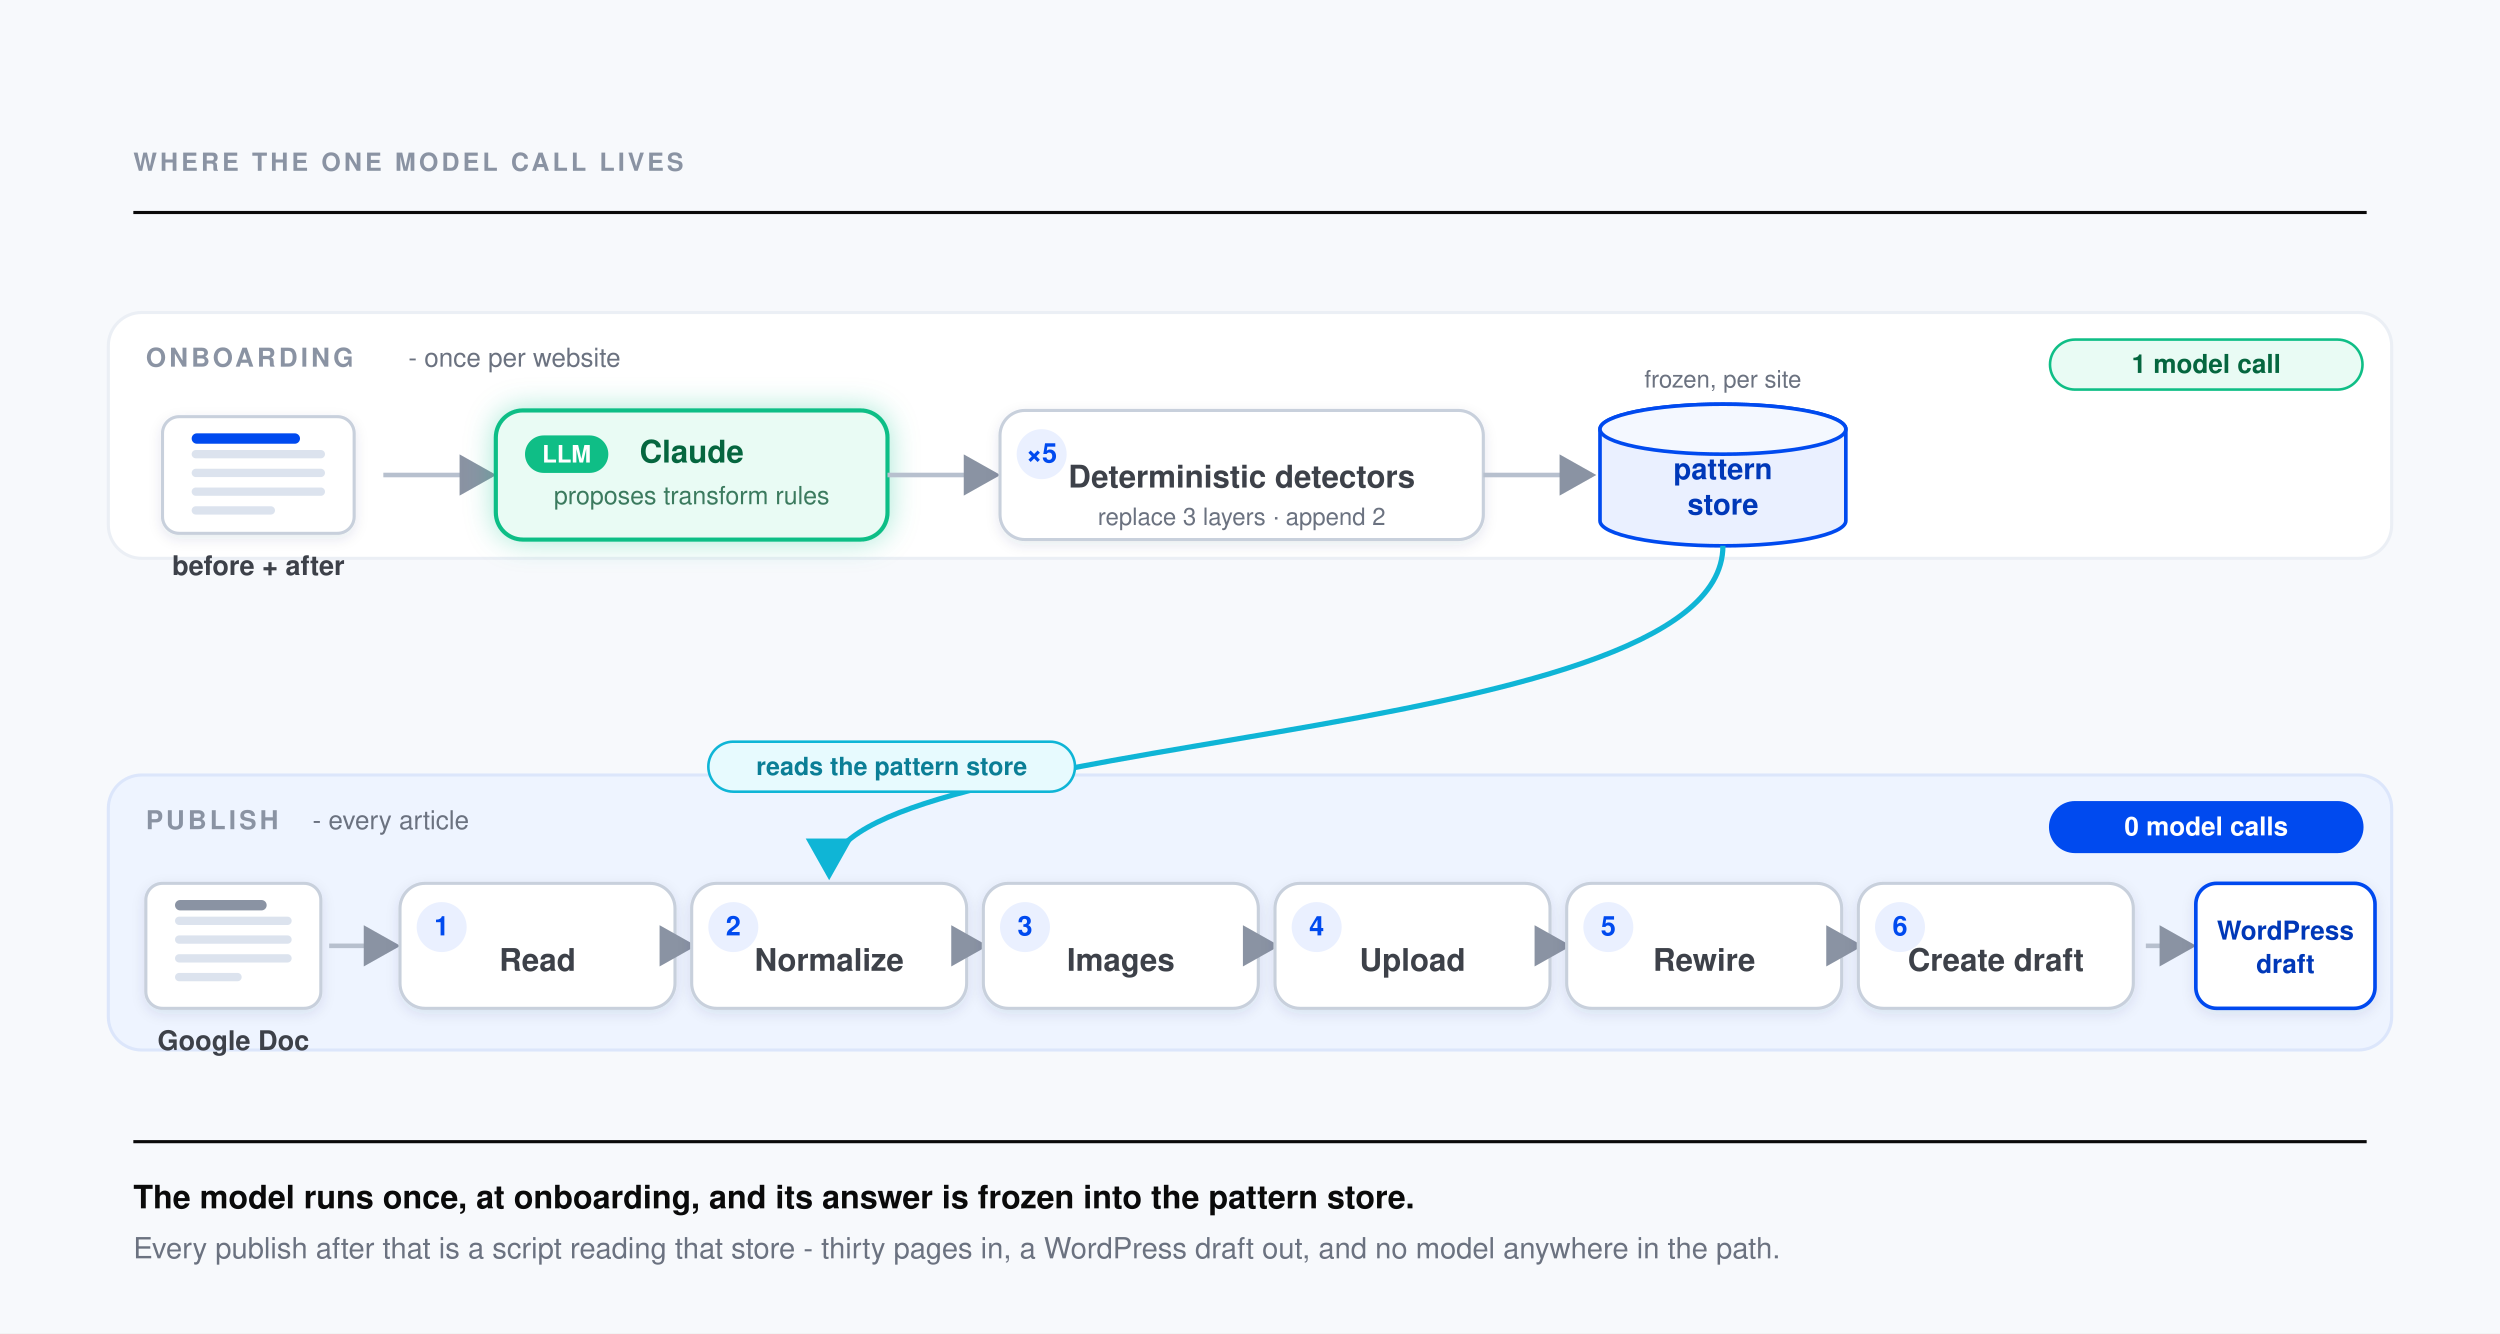
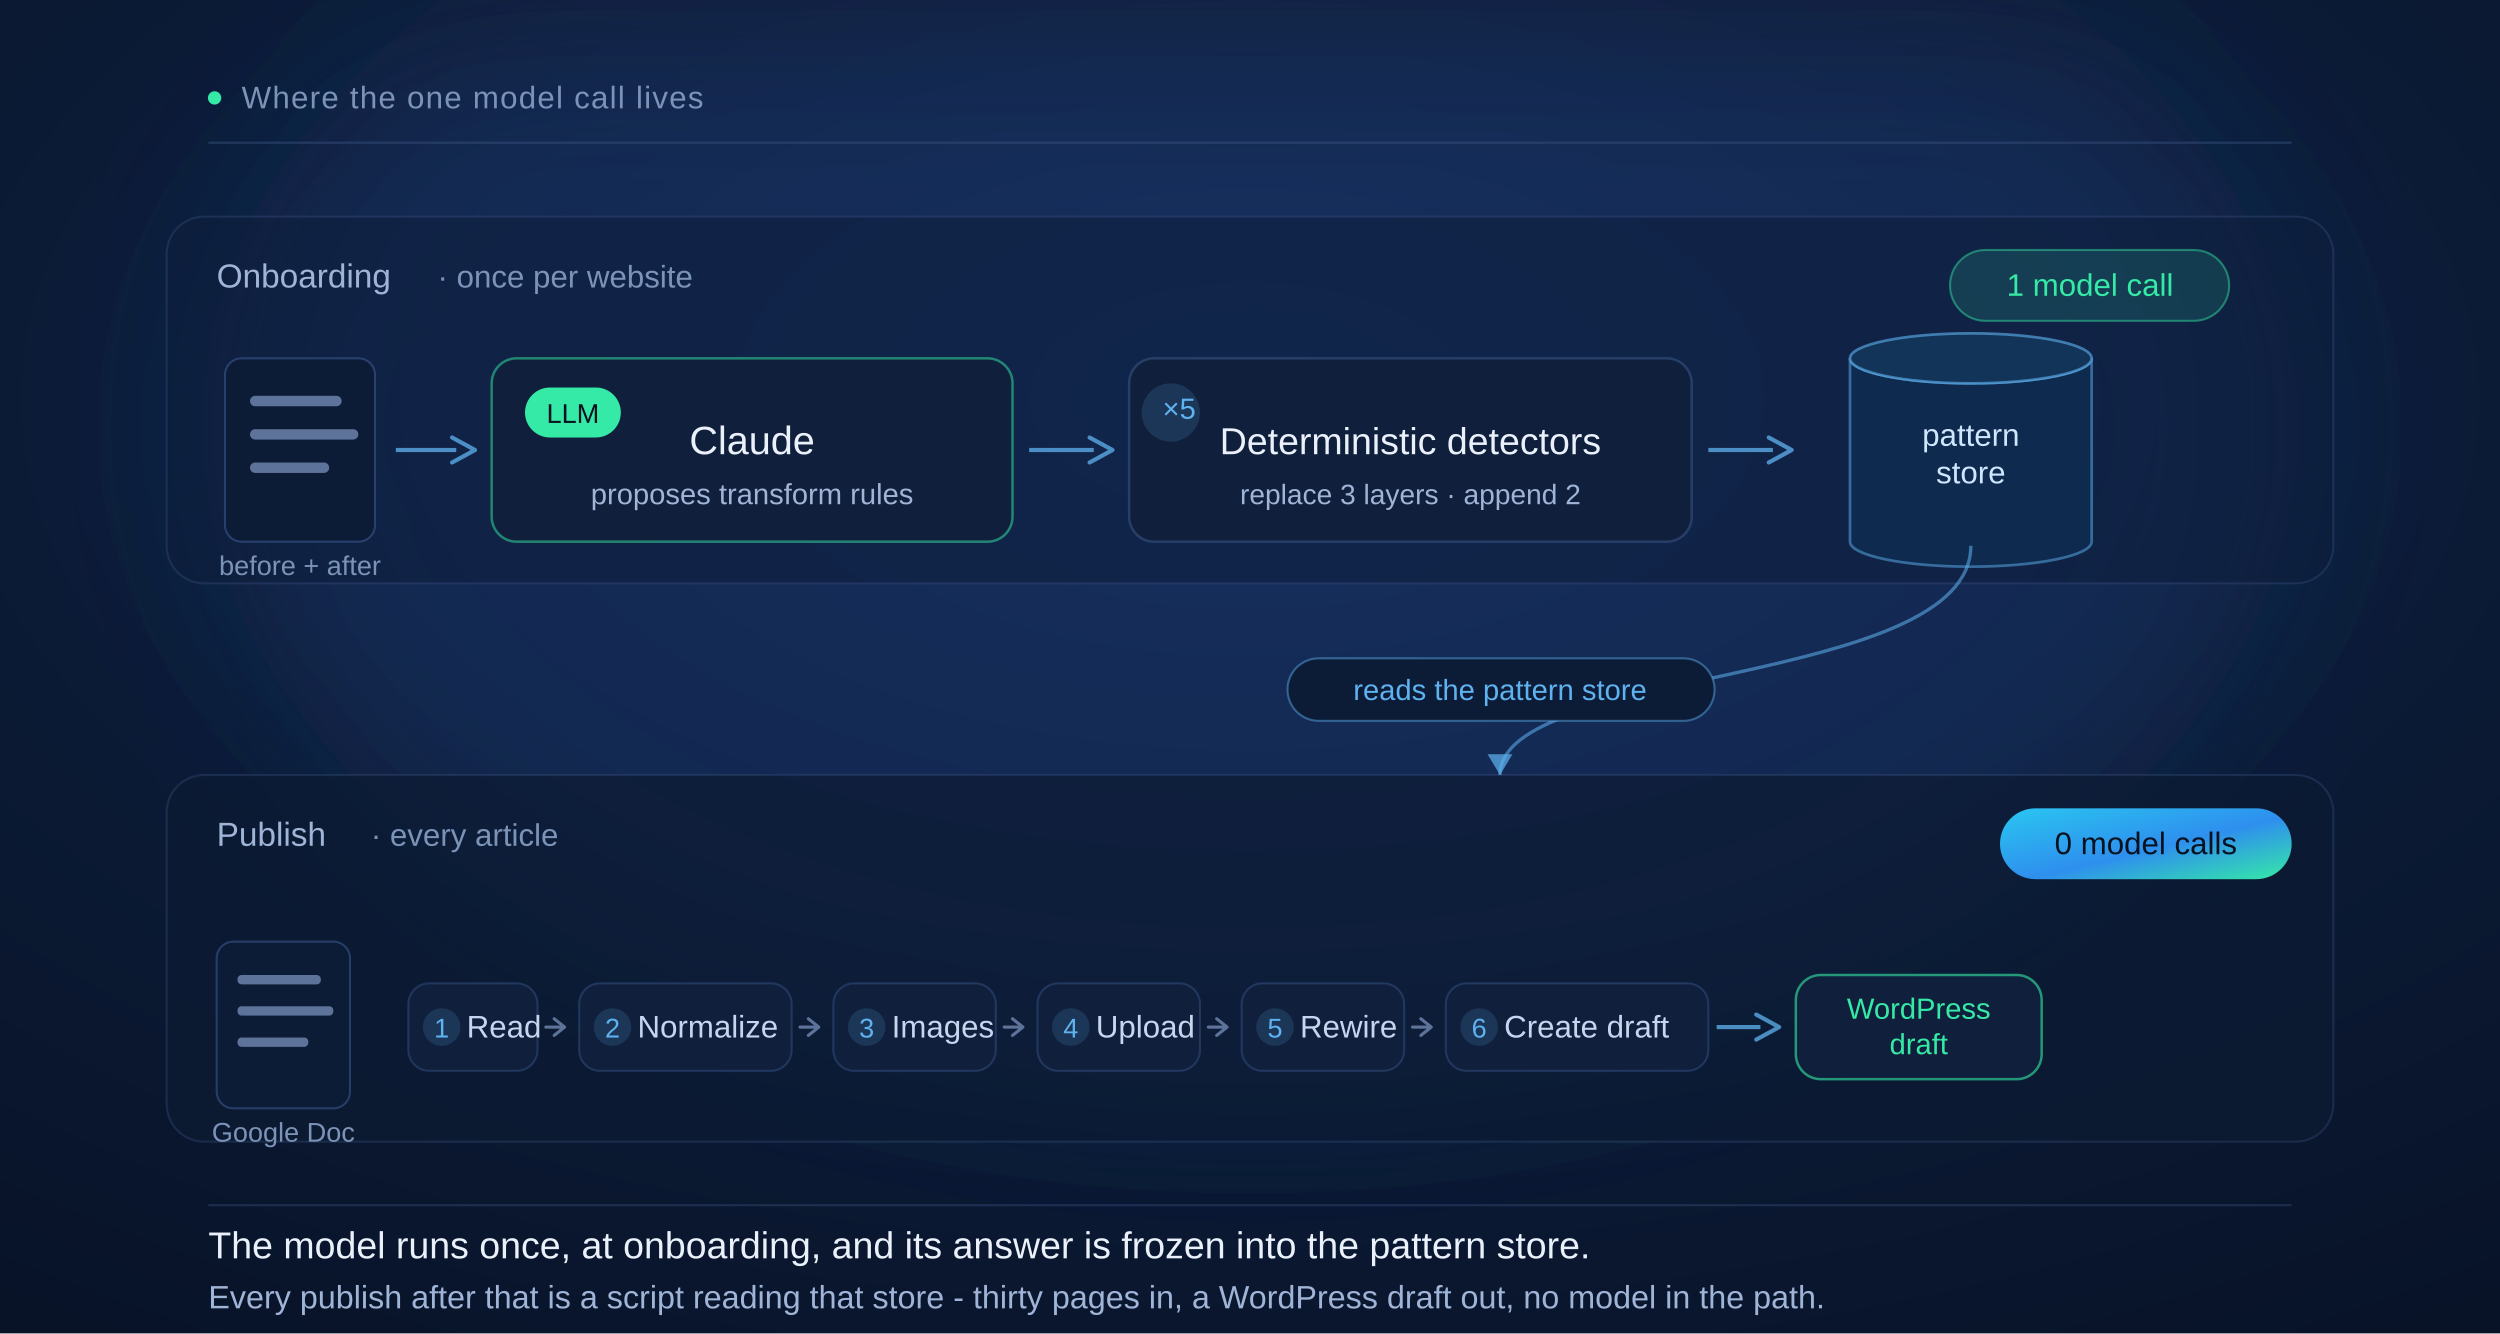
- <svg xmlns="http://www.w3.org/2000/svg" viewBox="0 0 1200 640" role="img" aria-label="Architecture: a single model call at onboarding produces a pattern store; the six-step publish pipeline reads that store and runs with zero model calls" font-family="Helvetica Neue, Helvetica, Arial, sans-serif">
+ <svg xmlns="http://www.w3.org/2000/svg" viewBox="0 0 1200 640" font-family="Segoe UI, Helvetica Neue, Arial, sans-serif">
  <defs>
-     <marker id="ah" markerWidth="9" markerHeight="9" refX="7" refY="4.5" orient="auto">
-       <path d="M0 0 L8 4.5 L0 9 Z" fill="#8A93A3" />
-     </marker>
-     <marker id="ahc" markerWidth="9" markerHeight="9" refX="7" refY="4.5" orient="auto">
-       <path d="M0 0 L8 4.5 L0 9 Z" fill="#0FB5D6" />
-     </marker>
-     <filter id="ds" x="-20%" y="-20%" width="140%" height="160%">
-       <feDropShadow dx="0" dy="2" stdDeviation="3" flood-color="#1B3A6B" flood-opacity="0.10" />
+     <radialGradient id="fbg" cx="0.5" cy="0.30" r="1.05">
+       <stop offset="0" stop-color="#12294F" />
+       <stop offset="0.5" stop-color="#0B1A34" />
+       <stop offset="1" stop-color="#060E20" />
+     </radialGradient>
+     <linearGradient id="panel" x1="0" y1="0" x2="0.3" y2="1">
+       <stop offset="0" stop-color="#132848" stop-opacity="0.9" />
+       <stop offset="1" stop-color="#0C1B34" stop-opacity="0.9" />
+     </linearGradient>
+     <linearGradient id="ptop" x1="0" y1="0" x2="0" y2="1">
+       <stop offset="0" stop-color="#FFFFFF" stop-opacity="0.06" />
+       <stop offset="1" stop-color="#FFFFFF" stop-opacity="0" />
+     </linearGradient>
+     <linearGradient id="edtop" x1="0" y1="0" x2="0" y2="1">
+       <stop offset="0" stop-color="#20365C" />
+       <stop offset="1" stop-color="#16294A" />
+     </linearGradient>
+     <linearGradient id="grn" x1="0" y1="0" x2="1" y2="1">
+       <stop offset="0" stop-color="#2AC6F0" />
+       <stop offset="0.55" stop-color="#2E8FEE" />
+       <stop offset="1" stop-color="#35EAA6" />
+     </linearGradient>
+     <filter id="psh" x="-30%" y="-30%" width="160%" height="180%">
+       <feDropShadow dx="0" dy="14" stdDeviation="22" flood-color="#03060F" flood-opacity="0.5" />
    </filter>
-     <filter id="glow" x="-40%" y="-60%" width="180%" height="220%">
-       <feDropShadow dx="0" dy="0" stdDeviation="7" flood-color="#0FBE86" flood-opacity="0.35" />
+     <filter id="fsoft" x="-70%" y="-70%" width="240%" height="240%">
+       <feGaussianBlur stdDeviation="46" />
+     </filter>
+     <filter id="fglow" x="-80%" y="-80%" width="260%" height="260%">
+       <feGaussianBlur stdDeviation="5" />
    </filter>
  </defs>
-   <rect width="1200" height="640" fill="#F7F9FC" />
-   <text x="64" y="82" font-size="12" font-weight="700" fill="#8A93A3" letter-spacing="1.5">WHERE THE ONE MODEL CALL LIVES</text>
-   <line x1="64" y1="102" x2="1136" y2="102" stroke="#0A0A0A" stroke-width="1.5" />
-   <rect x="52" y="150" width="1096" height="118" rx="16" fill="#FFFFFF" stroke="#EBEFF5" stroke-width="1.5" />
-   <rect x="52" y="372" width="1096" height="132" rx="16" fill="#EEF4FF" stroke="#DCE6FB" stroke-width="1.5" />
-   <text x="70" y="176" font-size="12.5" font-weight="700" fill="#8A93A3" letter-spacing="1.5">ONBOARDING</text>
-   <text x="196" y="176" font-size="12.5" font-weight="400" fill="#6B7280">- once per website</text>
-   <rect x="984" y="163" width="150" height="24" rx="12" fill="#E9FBF4" stroke="#0FBE86" stroke-width="1.25" />
-   <text x="1059" y="179" font-size="12.5" font-weight="700" fill="#05663F" text-anchor="middle">1 model call</text>
-   <rect x="78" y="200" width="92" height="56" rx="8" fill="#FFFFFF" stroke="#C8D0DC" stroke-width="1.5" filter="url(#ds)" />
-   <rect x="92" y="216" width="64" height="4" rx="2" fill="#DCE3EE" />
-   <rect x="92" y="225" width="64" height="4" rx="2" fill="#DCE3EE" />
-   <rect x="92" y="234" width="64" height="4" rx="2" fill="#DCE3EE" />
-   <rect x="92" y="243" width="40" height="4" rx="2" fill="#DCE3EE" />
-   <rect x="92" y="208" width="52" height="5" rx="2.5" fill="#004AEF" />
-   <text x="124.0" y="276" font-size="13" font-weight="600" fill="#3D4149" text-anchor="middle">before + after</text>
-   <line x1="184" y1="228.0" x2="236" y2="228.0" stroke="#B7C0CE" stroke-width="2.2" marker-end="url(#ah)" />
-   <rect x="238" y="197" width="188" height="62" rx="13" fill="#E9FBF4" stroke="#0FBE86" stroke-width="2" filter="url(#glow)" />
-   <rect x="252" y="209" width="40" height="18" rx="9" fill="#0FBE86" />
-   <text x="272" y="222" font-size="11.5" font-weight="700" fill="#FFFFFF" text-anchor="middle">LLM</text>
-   <text x="332" y="222" font-size="15" font-weight="700" fill="#05663F" text-anchor="middle">Claude</text>
-   <text x="332" y="242" font-size="12" font-weight="400" fill="#3B7A5E" text-anchor="middle">proposes transform rules</text>
-   <line x1="426" y1="228.0" x2="478" y2="228.0" stroke="#B7C0CE" stroke-width="2.2" marker-end="url(#ah)" />
-   <rect x="480" y="197" width="232" height="62" rx="12" fill="#FFFFFF" stroke="#C8D0DC" stroke-width="1.5" filter="url(#ds)" />
-   <circle cx="500" cy="218" r="12" fill="#EAF0FF" />
-   <text x="500" y="222" font-size="13" font-weight="700" fill="#004AEF" text-anchor="middle">×5</text>
-   <text x="596.0" y="234.0" font-size="15" font-weight="600" fill="#3D4149" text-anchor="middle">Deterministic detectors</text>
-   <text x="596.0" y="252.0" font-size="11.5" font-weight="400" fill="#6B7280" text-anchor="middle">replace 3 layers · append 2</text>
-   <line x1="712" y1="228.0" x2="764" y2="228.0" stroke="#B7C0CE" stroke-width="2.2" marker-end="url(#ah)" />
-   <path d="M768 206 a59.0 12 0 0 1 118 0 v44 a59.0 12 0 0 1 -118 0 Z" fill="#EAF0FF" stroke="#004AEF" stroke-width="1.75" />
-   <ellipse cx="827.0" cy="206" rx="59.0" ry="12" fill="#F4F8FF" stroke="#004AEF" stroke-width="1.75" />
-   <text x="827.0" y="230.0" font-size="14" font-weight="700" fill="#0038B8" text-anchor="middle">pattern</text>
-   <text x="827.0" y="247.0" font-size="14" font-weight="700" fill="#0038B8" text-anchor="middle">store</text>
-   <text x="827.0" y="186" font-size="11.5" font-weight="400" fill="#6B7280" text-anchor="middle">frozen, per site</text>
-   <text x="70" y="398" font-size="12.5" font-weight="700" fill="#8A93A3" letter-spacing="1.5">PUBLISH</text>
-   <text x="150" y="398" font-size="12.5" font-weight="400" fill="#6B7280">- every article</text>
-   <rect x="984" y="385" width="150" height="24" rx="12" fill="#004AEF" stroke="#004AEF" stroke-width="1" />
-   <text x="1059" y="401" font-size="12.5" font-weight="700" fill="#FFFFFF" text-anchor="middle">0 model calls</text>
-   <rect x="70" y="424" width="84" height="60" rx="8" fill="#FFFFFF" stroke="#C8D0DC" stroke-width="1.5" filter="url(#ds)" />
-   <rect x="84" y="440" width="56" height="4" rx="2" fill="#DCE3EE" />
-   <rect x="84" y="449" width="56" height="4" rx="2" fill="#DCE3EE" />
-   <rect x="84" y="458" width="56" height="4" rx="2" fill="#DCE3EE" />
-   <rect x="84" y="467" width="32" height="4" rx="2" fill="#DCE3EE" />
-   <rect x="84" y="432" width="44" height="5" rx="2.5" fill="#8A93A3" />
-   <text x="112.0" y="504" font-size="13" font-weight="600" fill="#3D4149" text-anchor="middle">Google Doc</text>
-   <line x1="158" y1="454.0" x2="190" y2="454.0" stroke="#B7C0CE" stroke-width="2.2" marker-end="url(#ah)" />
-   <rect x="192" y="424" width="132" height="60" rx="12" fill="#FFFFFF" stroke="#C8D0DC" stroke-width="1.5" filter="url(#ds)" />
-   <circle cx="212" cy="445" r="12" fill="#EAF0FF" />
-   <text x="212" y="449" font-size="13" font-weight="700" fill="#004AEF" text-anchor="middle">1</text>
-   <text x="258.0" y="466.0" font-size="15" font-weight="600" fill="#3D4149" text-anchor="middle">Read</text>
-   <line x1="324" y1="454.0" x2="332" y2="454.0" stroke="#B7C0CE" stroke-width="2.2" marker-end="url(#ah)" />
-   <rect x="332" y="424" width="132" height="60" rx="12" fill="#FFFFFF" stroke="#C8D0DC" stroke-width="1.5" filter="url(#ds)" />
-   <circle cx="352" cy="445" r="12" fill="#EAF0FF" />
-   <text x="352" y="449" font-size="13" font-weight="700" fill="#004AEF" text-anchor="middle">2</text>
-   <text x="398.0" y="466.0" font-size="15" font-weight="600" fill="#3D4149" text-anchor="middle">Normalize</text>
-   <line x1="464" y1="454.0" x2="472" y2="454.0" stroke="#B7C0CE" stroke-width="2.2" marker-end="url(#ah)" />
-   <rect x="472" y="424" width="132" height="60" rx="12" fill="#FFFFFF" stroke="#C8D0DC" stroke-width="1.5" filter="url(#ds)" />
-   <circle cx="492" cy="445" r="12" fill="#EAF0FF" />
-   <text x="492" y="449" font-size="13" font-weight="700" fill="#004AEF" text-anchor="middle">3</text>
-   <text x="538.0" y="466.0" font-size="15" font-weight="600" fill="#3D4149" text-anchor="middle">Images</text>
-   <line x1="604" y1="454.0" x2="612" y2="454.0" stroke="#B7C0CE" stroke-width="2.2" marker-end="url(#ah)" />
-   <rect x="612" y="424" width="132" height="60" rx="12" fill="#FFFFFF" stroke="#C8D0DC" stroke-width="1.5" filter="url(#ds)" />
-   <circle cx="632" cy="445" r="12" fill="#EAF0FF" />
-   <text x="632" y="449" font-size="13" font-weight="700" fill="#004AEF" text-anchor="middle">4</text>
-   <text x="678.0" y="466.0" font-size="15" font-weight="600" fill="#3D4149" text-anchor="middle">Upload</text>
-   <line x1="744" y1="454.0" x2="752" y2="454.0" stroke="#B7C0CE" stroke-width="2.2" marker-end="url(#ah)" />
-   <rect x="752" y="424" width="132" height="60" rx="12" fill="#FFFFFF" stroke="#C8D0DC" stroke-width="1.5" filter="url(#ds)" />
-   <circle cx="772" cy="445" r="12" fill="#EAF0FF" />
-   <text x="772" y="449" font-size="13" font-weight="700" fill="#004AEF" text-anchor="middle">5</text>
-   <text x="818.0" y="466.0" font-size="15" font-weight="600" fill="#3D4149" text-anchor="middle">Rewire</text>
-   <line x1="884" y1="454.0" x2="892" y2="454.0" stroke="#B7C0CE" stroke-width="2.2" marker-end="url(#ah)" />
-   <rect x="892" y="424" width="132" height="60" rx="12" fill="#FFFFFF" stroke="#C8D0DC" stroke-width="1.5" filter="url(#ds)" />
-   <circle cx="912" cy="445" r="12" fill="#EAF0FF" />
-   <text x="912" y="449" font-size="13" font-weight="700" fill="#004AEF" text-anchor="middle">6</text>
-   <text x="958.0" y="466.0" font-size="15" font-weight="600" fill="#3D4149" text-anchor="middle">Create draft</text>
-   <line x1="1030" y1="454.0" x2="1052" y2="454.0" stroke="#B7C0CE" stroke-width="2.2" marker-end="url(#ah)" />
-   <rect x="1054" y="424" width="86" height="60" rx="10" fill="#FFFFFF" stroke="#004AEF" stroke-width="1.75" filter="url(#ds)" />
-   <text x="1097" y="451.0" font-size="12.5" font-weight="700" fill="#0038B8" text-anchor="middle">WordPress</text>
-   <text x="1097" y="467.0" font-size="12.5" font-weight="700" fill="#0038B8" text-anchor="middle">draft</text>
-   <path d="M827.0 262 C 827.0 360, 398.0 350, 398.0 420" fill="none" stroke="#0FB5D6" stroke-width="2.5" marker-end="url(#ahc)" />
-   <rect x="340.0" y="356" width="176" height="24" rx="12" fill="#E7FAFE" stroke="#0FB5D6" stroke-width="1.25" />
-   <text x="428.0" y="372" font-size="12" font-weight="700" fill="#0B7E96" text-anchor="middle">reads the pattern store</text>
-   <line x1="64" y1="548" x2="1136" y2="548" stroke="#0A0A0A" stroke-width="1.5" />
-   <text x="64" y="580" font-size="15.5" font-weight="700" fill="#0A0A0A">The model runs once, at onboarding, and its answer is frozen into the pattern store.</text>
-   <text x="64" y="604" font-size="14" font-weight="400" fill="#6B7280">Every publish after that is a script reading that store - thirty pages in, a WordPress draft out, and no model anywhere in the path.</text>
+   <rect width="1200" height="640" fill="url(#fbg)" />
+   <ellipse cx="600.0" cy="204.8" rx="504.0" ry="320.0" fill="#1B4488" fill-opacity="0.28" filter="url(#fsoft)" />
+   <circle cx="103" cy="47" r="3.2" fill="#35EAA6" />
+   <text x="116.0" y="52.0" font-size="15" font-weight="400" fill="#7C93B8" fill-opacity="1.0" letter-spacing="0.6" font-family="Segoe UI, Helvetica Neue, Arial, sans-serif">Where the one model call lives</text>
+   <rect x="100" y="68" width="1000" height="1" fill="#3A527E" fill-opacity="0.5" />
+   <rect x="80" y="104" width="1040" height="176" rx="18" fill="#0E1E3B" fill-opacity="0.55" stroke="#3A527E" stroke-opacity="0.35" stroke-width="1" />
+   <text x="104.0" y="138.0" font-size="16" font-weight="400" fill="#9FB4D6" fill-opacity="1.0" font-family="Segoe UI, Helvetica Neue, Arial, sans-serif">Onboarding</text>
+   <text x="210.0" y="138.0" font-size="15" font-weight="400" fill="#7C93B8" fill-opacity="1.0" font-family="Segoe UI, Helvetica Neue, Arial, sans-serif">· once per website</text>
+   <rect x="936" y="120" width="134" height="34" rx="17" fill="#35EAA6" fill-opacity="0.14" stroke="#35EAA6" stroke-opacity="0.45" stroke-width="1" />
+   <text x="1003.2" y="142.0" font-size="15" font-weight="400" fill="#35EAA6" fill-opacity="1.0" text-anchor="middle" font-family="Segoe UI, Helvetica Neue, Arial, sans-serif">1 model call</text>
+   <rect x="108" y="172" width="72" height="88" rx="8" fill="#0C1B36" stroke="#4E74B4" stroke-opacity="0.4" stroke-width="1" />
+   <rect x="120" y="190" width="44" height="5" rx="2.5" fill="#5E7399" />
+   <rect x="120" y="206" width="52" height="5" rx="2.5" fill="#5E7399" />
+   <rect x="120" y="222" width="38" height="5" rx="2.5" fill="#5E7399" />
+   <text x="144.0" y="276.0" font-size="13" font-weight="400" fill="#7C93B8" fill-opacity="1.0" text-anchor="middle" font-family="Segoe UI, Helvetica Neue, Arial, sans-serif">before + after</text>
+   <line x1="190" y1="216" x2="219" y2="216" stroke="#5FB2F0" stroke-opacity="0.75" stroke-width="2" />
+   <path d="M217 210 L228 216 L217 222" fill="none" stroke="#5FB2F0" stroke-opacity="0.75" stroke-width="2" stroke-linecap="round" stroke-linejoin="round" />
+   <rect x="236" y="172" width="250" height="88" rx="12" fill="#101F3B" stroke="#35EAA6" stroke-opacity="0.5" stroke-width="1.2" />
+   <text x="361.0" y="218.0" font-size="19" font-weight="400" fill="#EAF1FB" fill-opacity="1.0" text-anchor="middle" font-family="Segoe UI, Helvetica Neue, Arial, sans-serif">Claude</text>
+   <text x="361.0" y="242.0" font-size="14" font-weight="400" fill="#9FB4D6" fill-opacity="1.0" text-anchor="middle" font-family="Segoe UI, Helvetica Neue, Arial, sans-serif">proposes transform rules</text>
+   <rect x="252" y="186" width="46" height="24" rx="12" fill="#35EAA6" />
+   <text x="275.0" y="203.0" font-size="13" font-weight="500" fill="#06121F" fill-opacity="1.0" text-anchor="middle" font-family="Segoe UI, Helvetica Neue, Arial, sans-serif">LLM</text>
+   <line x1="494" y1="216" x2="525" y2="216" stroke="#5FB2F0" stroke-opacity="0.75" stroke-width="2" />
+   <path d="M523 210 L534 216 L523 222" fill="none" stroke="#5FB2F0" stroke-opacity="0.75" stroke-width="2" stroke-linecap="round" stroke-linejoin="round" />
+   <rect x="542" y="172" width="270" height="88" rx="12" fill="#101F3B" stroke="#5C82C0" stroke-opacity="0.3" stroke-width="1.2" />
+   <text x="677.0" y="218.0" font-size="18" font-weight="400" fill="#EAF1FB" fill-opacity="1.0" text-anchor="middle" font-family="Segoe UI, Helvetica Neue, Arial, sans-serif">Deterministic detectors</text>
+   <text x="677.0" y="242.0" font-size="13.5" font-weight="400" fill="#9FB4D6" fill-opacity="1.0" text-anchor="middle" font-family="Segoe UI, Helvetica Neue, Arial, sans-serif">replace 3 layers · append 2</text>
+   <circle cx="562" cy="198" r="14" fill="#5FB2F0" fill-opacity="0.16" />
+   <text x="566.0" y="201.0" font-size="14" font-weight="400" fill="#5FB2F0" fill-opacity="1.0" text-anchor="middle" font-family="Segoe UI, Helvetica Neue, Arial, sans-serif">×5</text>
+   <line x1="820" y1="216" x2="851" y2="216" stroke="#5FB2F0" stroke-opacity="0.75" stroke-width="2" />
+   <path d="M849 210 L860 216 L849 222" fill="none" stroke="#5FB2F0" stroke-opacity="0.75" stroke-width="2" stroke-linecap="round" stroke-linejoin="round" />
+   <path d="M888.0 172.0 a58.0 12 0 0 0 116 0 l0 88 a58.0 12 0 0 1 -116 0 Z" fill="#0E2A4E" stroke="#5FB2F0" stroke-opacity="0.5" stroke-width="1.3" />
+   <ellipse cx="946" cy="172.0" rx="58.0" ry="12" fill="#123458" stroke="#5FB2F0" stroke-opacity="0.6" stroke-width="1.3" />
+   <text x="946.0" y="214.0" font-size="15" font-weight="400" fill="#CFE6FF" fill-opacity="1.0" text-anchor="middle" font-family="Segoe UI, Helvetica Neue, Arial, sans-serif">pattern</text>
+   <text x="946.0" y="232.0" font-size="15" font-weight="400" fill="#CFE6FF" fill-opacity="1.0" text-anchor="middle" font-family="Segoe UI, Helvetica Neue, Arial, sans-serif">store</text>
+   <rect x="80" y="372" width="1040" height="176" rx="18" fill="#0C1A32" fill-opacity="0.7" stroke="#3A527E" stroke-opacity="0.35" stroke-width="1" />
+   <text x="104.0" y="406.0" font-size="16" font-weight="400" fill="#9FB4D6" fill-opacity="1.0" font-family="Segoe UI, Helvetica Neue, Arial, sans-serif">Publish</text>
+   <text x="178.0" y="406.0" font-size="15" font-weight="400" fill="#7C93B8" fill-opacity="1.0" font-family="Segoe UI, Helvetica Neue, Arial, sans-serif">· every article</text>
+   <rect x="960" y="388" width="140" height="34" rx="17" fill="url(#grn)" />
+   <text x="1030.0" y="410.0" font-size="15" font-weight="500" fill="#06121F" fill-opacity="1.0" text-anchor="middle" font-family="Segoe UI, Helvetica Neue, Arial, sans-serif">0 model calls</text>
+   <rect x="104" y="452" width="64" height="80" rx="8" fill="#0C1B36" stroke="#4E74B4" stroke-opacity="0.4" stroke-width="1" />
+   <rect x="114" y="468" width="40" height="4.5" rx="2" fill="#5E7399" />
+   <rect x="114" y="483" width="46" height="4.5" rx="2" fill="#5E7399" />
+   <rect x="114" y="498" width="34" height="4.5" rx="2" fill="#5E7399" />
+   <text x="136.0" y="548.0" font-size="13" font-weight="400" fill="#7C93B8" fill-opacity="1.0" text-anchor="middle" font-family="Segoe UI, Helvetica Neue, Arial, sans-serif">Google Doc</text>
+   <rect x="196" y="472" width="62" height="42" rx="10" fill="#101F3B" stroke="#4E74B4" stroke-opacity="0.3" stroke-width="1" />
+   <circle cx="212" cy="493" r="9" fill="#5FB2F0" fill-opacity="0.16" />
+   <text x="212.0" y="498.0" font-size="13" font-weight="400" fill="#5FB2F0" fill-opacity="1.0" text-anchor="middle" font-family="Segoe UI, Helvetica Neue, Arial, sans-serif">1</text>
+   <text x="224.0" y="498.0" font-size="15" font-weight="400" fill="#C6D6F0" fill-opacity="1.0" font-family="Segoe UI, Helvetica Neue, Arial, sans-serif">Read</text>
+   <path d="M262.0 493 l8 0 M266.0 489 l5 4 l-5 4" stroke="#5E7399" stroke-width="1.5" fill="none" stroke-linecap="round" stroke-linejoin="round" />
+   <rect x="278.0" y="472" width="102" height="42" rx="10" fill="#101F3B" stroke="#4E74B4" stroke-opacity="0.3" stroke-width="1" />
+   <circle cx="294.0" cy="493" r="9" fill="#5FB2F0" fill-opacity="0.16" />
+   <text x="294.0" y="498.0" font-size="13" font-weight="400" fill="#5FB2F0" fill-opacity="1.0" text-anchor="middle" font-family="Segoe UI, Helvetica Neue, Arial, sans-serif">2</text>
+   <text x="306.0" y="498.0" font-size="15" font-weight="400" fill="#C6D6F0" fill-opacity="1.0" font-family="Segoe UI, Helvetica Neue, Arial, sans-serif">Normalize</text>
+   <path d="M384.0 493 l8 0 M388.0 489 l5 4 l-5 4" stroke="#5E7399" stroke-width="1.5" fill="none" stroke-linecap="round" stroke-linejoin="round" />
+   <rect x="400.0" y="472" width="78" height="42" rx="10" fill="#101F3B" stroke="#4E74B4" stroke-opacity="0.3" stroke-width="1" />
+   <circle cx="416.0" cy="493" r="9" fill="#5FB2F0" fill-opacity="0.16" />
+   <text x="416.0" y="498.0" font-size="13" font-weight="400" fill="#5FB2F0" fill-opacity="1.0" text-anchor="middle" font-family="Segoe UI, Helvetica Neue, Arial, sans-serif">3</text>
+   <text x="428.0" y="498.0" font-size="15" font-weight="400" fill="#C6D6F0" fill-opacity="1.0" font-family="Segoe UI, Helvetica Neue, Arial, sans-serif">Images</text>
+   <path d="M482.0 493 l8 0 M486.0 489 l5 4 l-5 4" stroke="#5E7399" stroke-width="1.5" fill="none" stroke-linecap="round" stroke-linejoin="round" />
+   <rect x="498.0" y="472" width="78" height="42" rx="10" fill="#101F3B" stroke="#4E74B4" stroke-opacity="0.3" stroke-width="1" />
+   <circle cx="514.0" cy="493" r="9" fill="#5FB2F0" fill-opacity="0.16" />
+   <text x="514.0" y="498.0" font-size="13" font-weight="400" fill="#5FB2F0" fill-opacity="1.0" text-anchor="middle" font-family="Segoe UI, Helvetica Neue, Arial, sans-serif">4</text>
+   <text x="526.0" y="498.0" font-size="15" font-weight="400" fill="#C6D6F0" fill-opacity="1.0" font-family="Segoe UI, Helvetica Neue, Arial, sans-serif">Upload</text>
+   <path d="M580.0 493 l8 0 M584.0 489 l5 4 l-5 4" stroke="#5E7399" stroke-width="1.5" fill="none" stroke-linecap="round" stroke-linejoin="round" />
+   <rect x="596.0" y="472" width="78" height="42" rx="10" fill="#101F3B" stroke="#4E74B4" stroke-opacity="0.3" stroke-width="1" />
+   <circle cx="612.0" cy="493" r="9" fill="#5FB2F0" fill-opacity="0.16" />
+   <text x="612.0" y="498.0" font-size="13" font-weight="400" fill="#5FB2F0" fill-opacity="1.0" text-anchor="middle" font-family="Segoe UI, Helvetica Neue, Arial, sans-serif">5</text>
+   <text x="624.0" y="498.0" font-size="15" font-weight="400" fill="#C6D6F0" fill-opacity="1.0" font-family="Segoe UI, Helvetica Neue, Arial, sans-serif">Rewire</text>
+   <path d="M678.0 493 l8 0 M682.0 489 l5 4 l-5 4" stroke="#5E7399" stroke-width="1.5" fill="none" stroke-linecap="round" stroke-linejoin="round" />
+   <rect x="694.0" y="472" width="126" height="42" rx="10" fill="#101F3B" stroke="#4E74B4" stroke-opacity="0.3" stroke-width="1" />
+   <circle cx="710.0" cy="493" r="9" fill="#5FB2F0" fill-opacity="0.16" />
+   <text x="710.0" y="498.0" font-size="13" font-weight="400" fill="#5FB2F0" fill-opacity="1.0" text-anchor="middle" font-family="Segoe UI, Helvetica Neue, Arial, sans-serif">6</text>
+   <text x="722.0" y="498.0" font-size="15" font-weight="400" fill="#C6D6F0" fill-opacity="1.0" font-family="Segoe UI, Helvetica Neue, Arial, sans-serif">Create draft</text>
+   <line x1="824.0" y1="493" x2="845.0" y2="493" stroke="#5FB2F0" stroke-opacity="0.75" stroke-width="2" />
+   <path d="M843.0 487 L854.0 493 L843.0 499" fill="none" stroke="#5FB2F0" stroke-opacity="0.75" stroke-width="2" stroke-linecap="round" stroke-linejoin="round" />
+   <rect x="862.0" y="468" width="118" height="50" rx="12" fill="#101F3B" stroke="#35EAA6" stroke-opacity="0.6" stroke-width="1.2" />
+   <text x="921.0" y="489.0" font-size="14" font-weight="400" fill="#35EAA6" fill-opacity="1.0" text-anchor="middle" font-family="Segoe UI, Helvetica Neue, Arial, sans-serif">WordPress</text>
+   <text x="921.0" y="506.0" font-size="14" font-weight="400" fill="#35EAA6" fill-opacity="1.0" text-anchor="middle" font-family="Segoe UI, Helvetica Neue, Arial, sans-serif">draft</text>
+   <path d="M946 262 C 946 330, 720 320, 720 372" fill="none" stroke="#5FB2F0" stroke-opacity="0.55" stroke-width="1.6" />
+   <path d="M714 362 l6 10 l6 -10" fill="#5FB2F0" fill-opacity="0.7" />
+   <rect x="618" y="316" width="205" height="30" rx="15" fill="#0C1B36" stroke="#5FB2F0" stroke-opacity="0.45" stroke-width="1" />
+   <text x="720.0" y="336.0" font-size="14" font-weight="400" fill="#5FB2F0" fill-opacity="1.0" text-anchor="middle" font-family="Segoe UI, Helvetica Neue, Arial, sans-serif">reads the pattern store</text>
+   <rect x="100" y="578" width="1000" height="1" fill="#3A527E" fill-opacity="0.4" />
+   <text x="100.0" y="604.0" font-size="18" font-weight="400" fill="#EAF1FB" fill-opacity="1.0" font-family="Segoe UI, Helvetica Neue, Arial, sans-serif">The model runs once, at onboarding, and its answer is frozen into the pattern store.</text>
+   <text x="100.0" y="628.0" font-size="15.5" font-weight="400" fill="#9FB4D6" fill-opacity="1.0" font-family="Segoe UI, Helvetica Neue, Arial, sans-serif">Every publish after that is a script reading that store - thirty pages in, a WordPress draft out, no model in the path.</text>
</svg>
